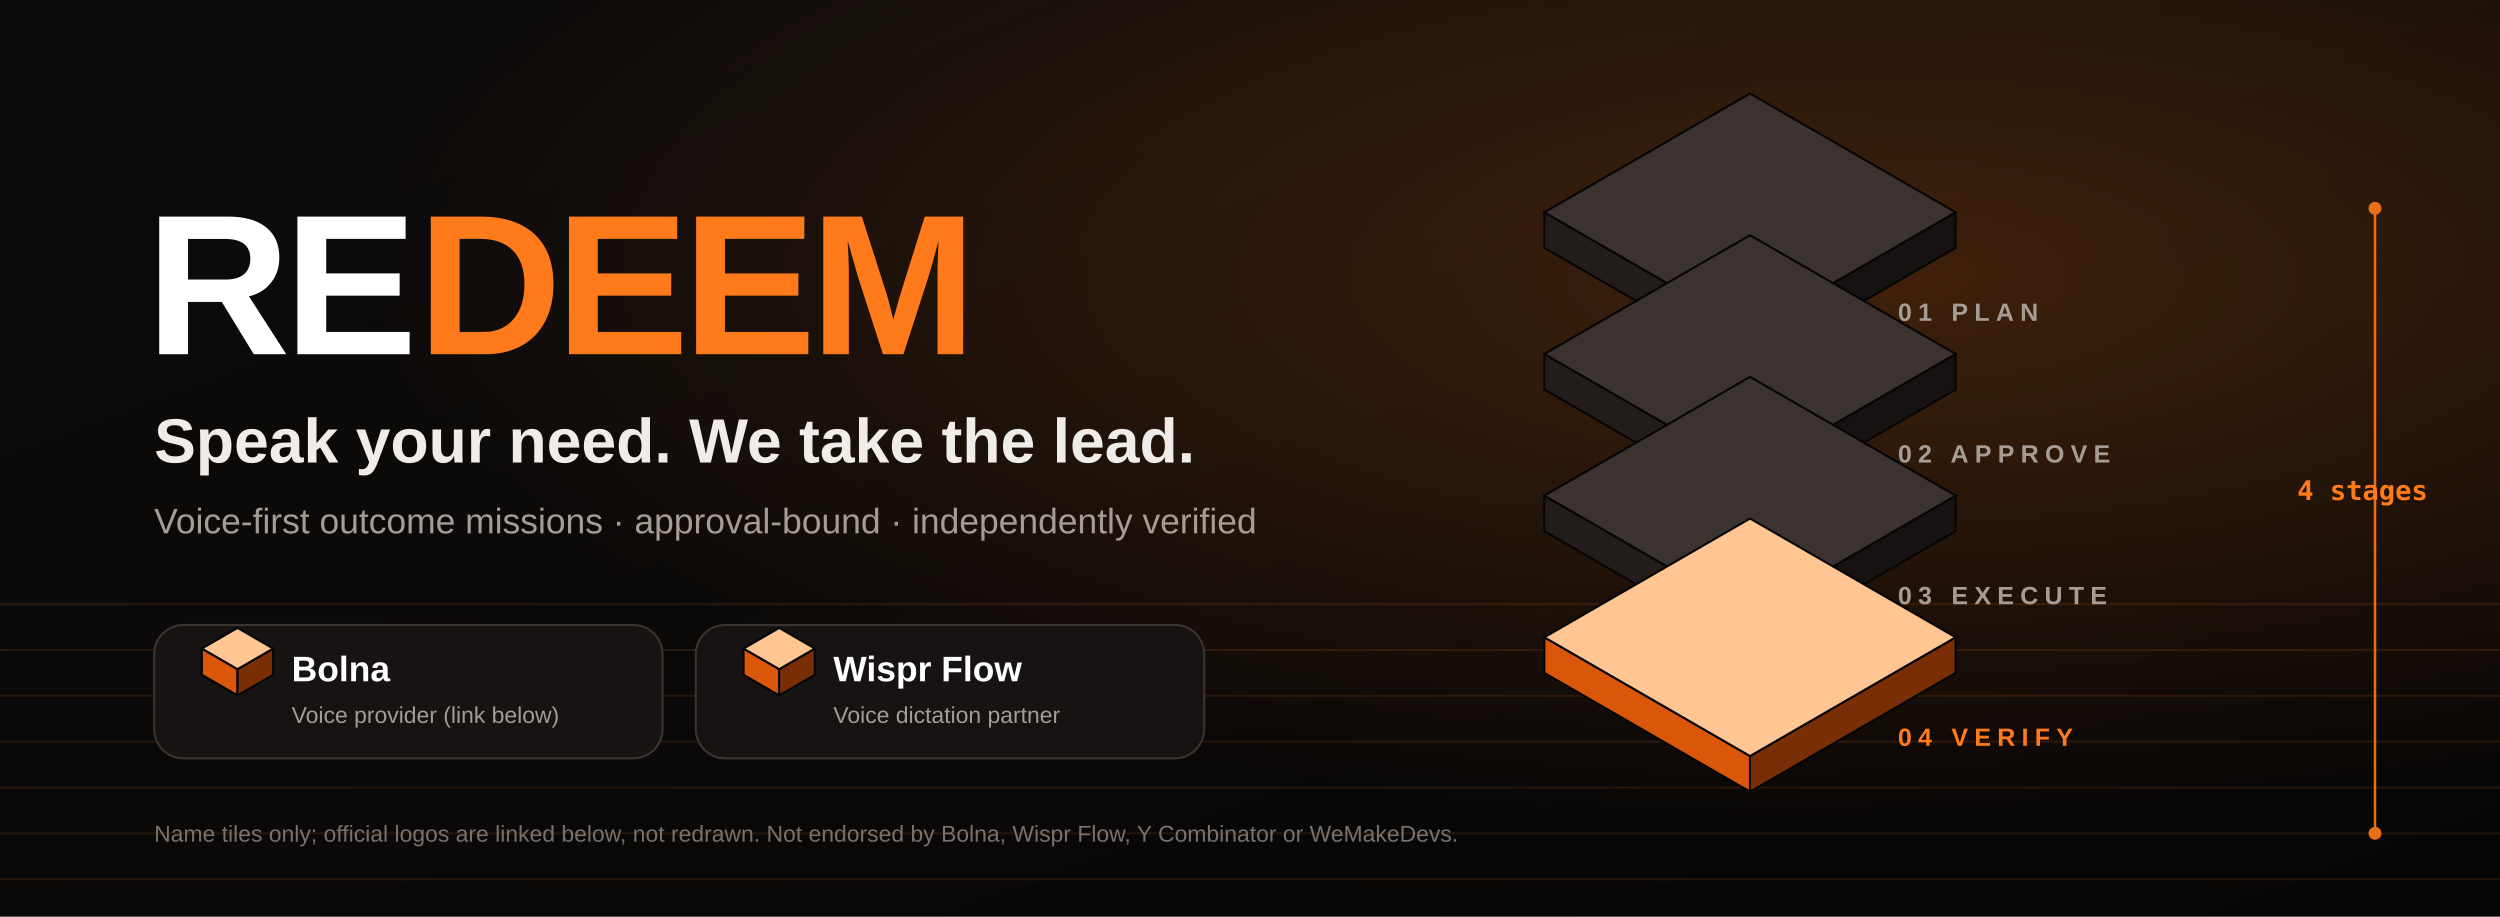
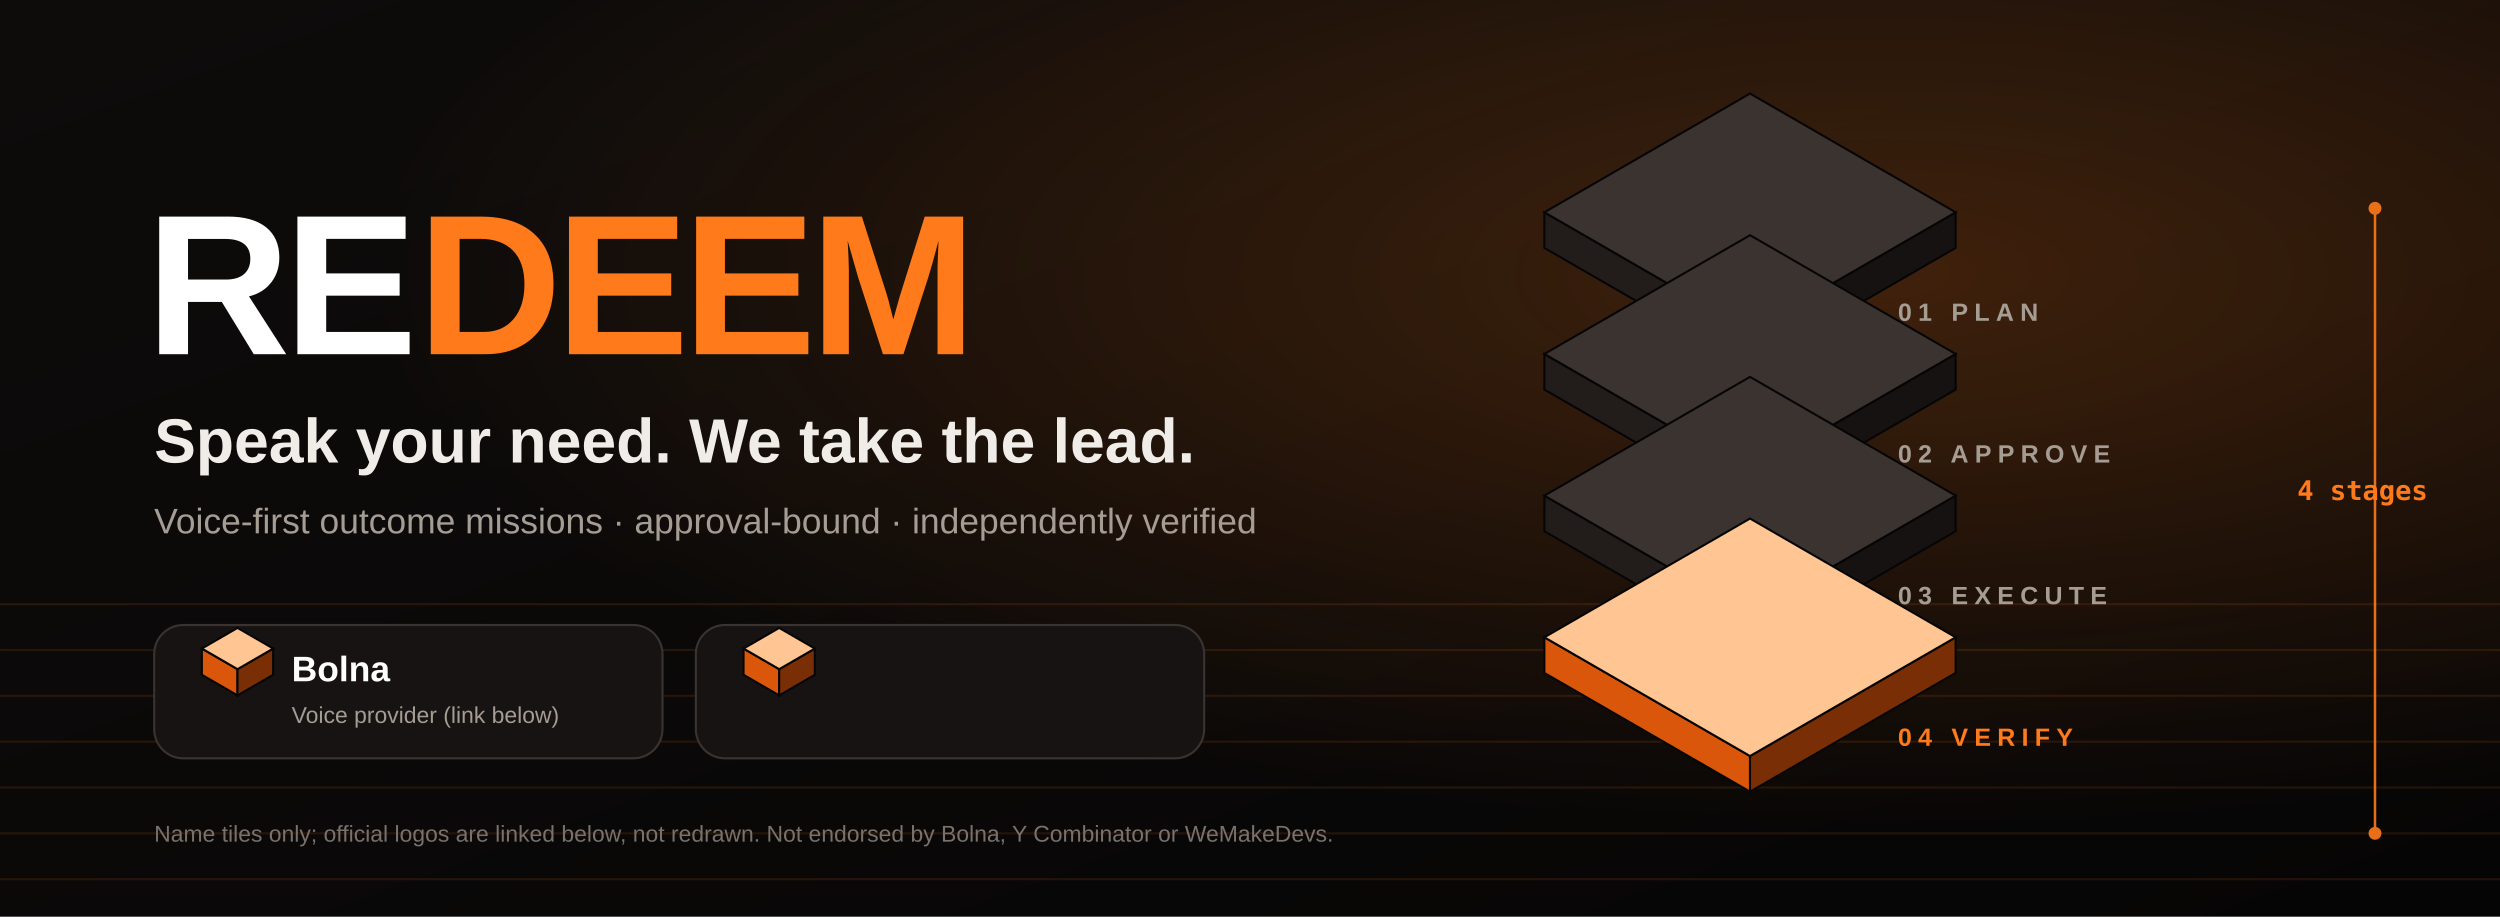
<svg xmlns="http://www.w3.org/2000/svg" viewBox="0 0 1200 440" width="1200" height="440" role="img" aria-label="REDEEM: Speak your need. We take the lead.">
  <defs>
    <linearGradient id="bg" x1="0" y1="0" x2="1" y2="1">
      <stop offset="0" stop-color="#0e0c0b" />
      <stop offset="1" stop-color="#060505" />
    </linearGradient>
    <radialGradient id="glow" cx=".75" cy=".3" r=".6">
      <stop offset="0" stop-color="#ff7a1a" stop-opacity=".22" />
      <stop offset="1" stop-color="#ff7a1a" stop-opacity="0" />
    </radialGradient>
    <filter id="sh">
      <feGaussianBlur stdDeviation="14" />
    </filter>
  </defs>
  <rect width="1200" height="440" fill="url(#bg)" />
  <rect width="1200" height="440" fill="url(#glow)" />
  <g stroke="#ff7a1a" stroke-opacity=".12">
    <line x1="0" y1="290" x2="1200" y2="290" />
    <line x1="0" y1="312" x2="1200" y2="312" />
    <line x1="0" y1="334" x2="1200" y2="334" />
    <line x1="0" y1="356" x2="1200" y2="356" />
    <line x1="0" y1="378" x2="1200" y2="378" />
    <line x1="0" y1="400" x2="1200" y2="400" />
    <line x1="0" y1="422" x2="1200" y2="422" />
  </g>
  <polygon points="741.3,119.0 840.0,176.0 840.0,158.9 741.3,101.9" fill="#221d1b" stroke="#060505" stroke-width="1" />
  <polygon points="938.7,119.0 840.0,176.0 840.0,158.9 938.7,101.9" fill="#151211" stroke="#060505" stroke-width="1" />
  <polygon points="840.0,44.9 938.7,101.9 840.0,158.9 741.3,101.9" fill="#3a3330" stroke="#060505" stroke-width="1" />
  <text x="911" y="154" fill="#a59c94" font-family="Manrope,Arial,sans-serif" font-size="12" font-weight="800" letter-spacing="3" text-anchor="start">01 PLAN</text>
  <polygon points="741.3,187.0 840.0,244.0 840.0,226.9 741.3,169.9" fill="#221d1b" stroke="#060505" stroke-width="1" />
  <polygon points="938.7,187.0 840.0,244.0 840.0,226.9 938.7,169.9" fill="#151211" stroke="#060505" stroke-width="1" />
  <polygon points="840.0,112.9 938.7,169.9 840.0,226.9 741.3,169.9" fill="#3a3330" stroke="#060505" stroke-width="1" />
  <text x="911" y="222" fill="#a59c94" font-family="Manrope,Arial,sans-serif" font-size="12" font-weight="800" letter-spacing="3" text-anchor="start">02 APPROVE</text>
  <polygon points="741.3,255.0 840.0,312.0 840.0,294.9 741.3,237.9" fill="#221d1b" stroke="#060505" stroke-width="1" />
  <polygon points="938.7,255.0 840.0,312.0 840.0,294.9 938.7,237.9" fill="#151211" stroke="#060505" stroke-width="1" />
  <polygon points="840.0,180.9 938.7,237.9 840.0,294.9 741.3,237.9" fill="#3a3330" stroke="#060505" stroke-width="1" />
  <text x="911" y="290" fill="#a59c94" font-family="Manrope,Arial,sans-serif" font-size="12" font-weight="800" letter-spacing="3" text-anchor="start">03 EXECUTE</text>
  <polygon points="741.3,323.0 840.0,380.0 840.0,362.9 741.3,305.9" fill="#d9560a" stroke="#060505" stroke-width="1" />
  <polygon points="938.7,323.0 840.0,380.0 840.0,362.9 938.7,305.9" fill="#7a2e05" stroke="#060505" stroke-width="1" />
  <polygon points="840.0,248.9 938.7,305.9 840.0,362.9 741.3,305.9" fill="#ffc593" stroke="#060505" stroke-width="1" />
  <text x="911" y="358" fill="#ff7a1a" font-family="Manrope,Arial,sans-serif" font-size="12" font-weight="800" letter-spacing="3" text-anchor="start">04 VERIFY</text>
  <g stroke="#ff7a1a" stroke-width="1.2" fill="none" opacity=".9">
    <line x1="1140" y1="100" x2="1140" y2="400" />
    <circle cx="1140" cy="100" r="2.5" fill="#ff7a1a" />
    <circle cx="1140" cy="400" r="2.5" fill="#ff7a1a" />
  </g>
  <text x="1134.0" y="240.0" fill="#ff7a1a" font-family="ui-monospace,monospace" font-size="13" font-weight="700" text-anchor="middle">4 stages</text>
  <text x="70" y="170" fill="#ffffff" font-family="Manrope,Arial,sans-serif" font-size="96" font-weight="800" letter-spacing="-3">RE<tspan fill="#ff7a1a">DEEM</tspan>
  </text>
  <text x="74" y="222" fill="#f0ece8" font-family="Manrope,Arial,sans-serif" font-size="30" font-weight="700">Speak your need. We take the lead.</text>
  <text x="74" y="256" fill="#a59c94" font-family="Manrope,Arial,sans-serif" font-size="17">Voice-first outcome missions · approval-bound · independently verified</text>
  <rect x="74" y="300" width="244" height="64" rx="14" fill="#161312" stroke="#3a3330" />
  <polygon points="96.9,323.9 114.0,333.8 114.0,321.2 96.9,311.3" fill="#d9560a" stroke="#060505" stroke-width="1" />
  <polygon points="131.1,323.9 114.0,333.8 114.0,321.2 131.1,311.3" fill="#7a2e05" stroke="#060505" stroke-width="1" />
  <polygon points="114.0,301.4 131.1,311.3 114.0,321.2 96.9,311.3" fill="#ffc593" stroke="#060505" stroke-width="1" />
  <text x="140" y="327" fill="#ffffff" font-family="Manrope,Arial,sans-serif" font-size="17" font-weight="800">Bolna</text>
  <text x="140" y="347" fill="#a59c94" font-family="Manrope,Arial,sans-serif" font-size="11">Voice provider (link below)</text>
  <rect x="334" y="300" width="244" height="64" rx="14" fill="#161312" stroke="#3a3330" />
  <polygon points="356.9,323.9 374.0,333.8 374.0,321.2 356.9,311.3" fill="#d9560a" stroke="#060505" stroke-width="1" />
  <polygon points="391.1,323.9 374.0,333.8 374.0,321.2 391.1,311.3" fill="#7a2e05" stroke="#060505" stroke-width="1" />
  <polygon points="374.0,301.4 391.1,311.3 374.0,321.2 356.9,311.3" fill="#ffc593" stroke="#060505" stroke-width="1" />
-   <text x="400" y="327" fill="#ffffff" font-family="Manrope,Arial,sans-serif" font-size="17" font-weight="800">Wispr Flow</text>
-   <text x="400" y="347" fill="#a59c94" font-family="Manrope,Arial,sans-serif" font-size="11">Voice dictation partner</text>
-   <text x="74" y="404" fill="#7a716a" font-family="Manrope,Arial,sans-serif" font-size="11">Name tiles only; official logos are linked below, not redrawn. Not endorsed by Bolna, Wispr Flow, Y Combinator or WeMakeDevs.</text>
+   <text x="74" y="404" fill="#7a716a" font-family="Manrope,Arial,sans-serif" font-size="11">Name tiles only; official logos are linked below, not redrawn. Not endorsed by Bolna, Y Combinator or WeMakeDevs.</text>
</svg>
